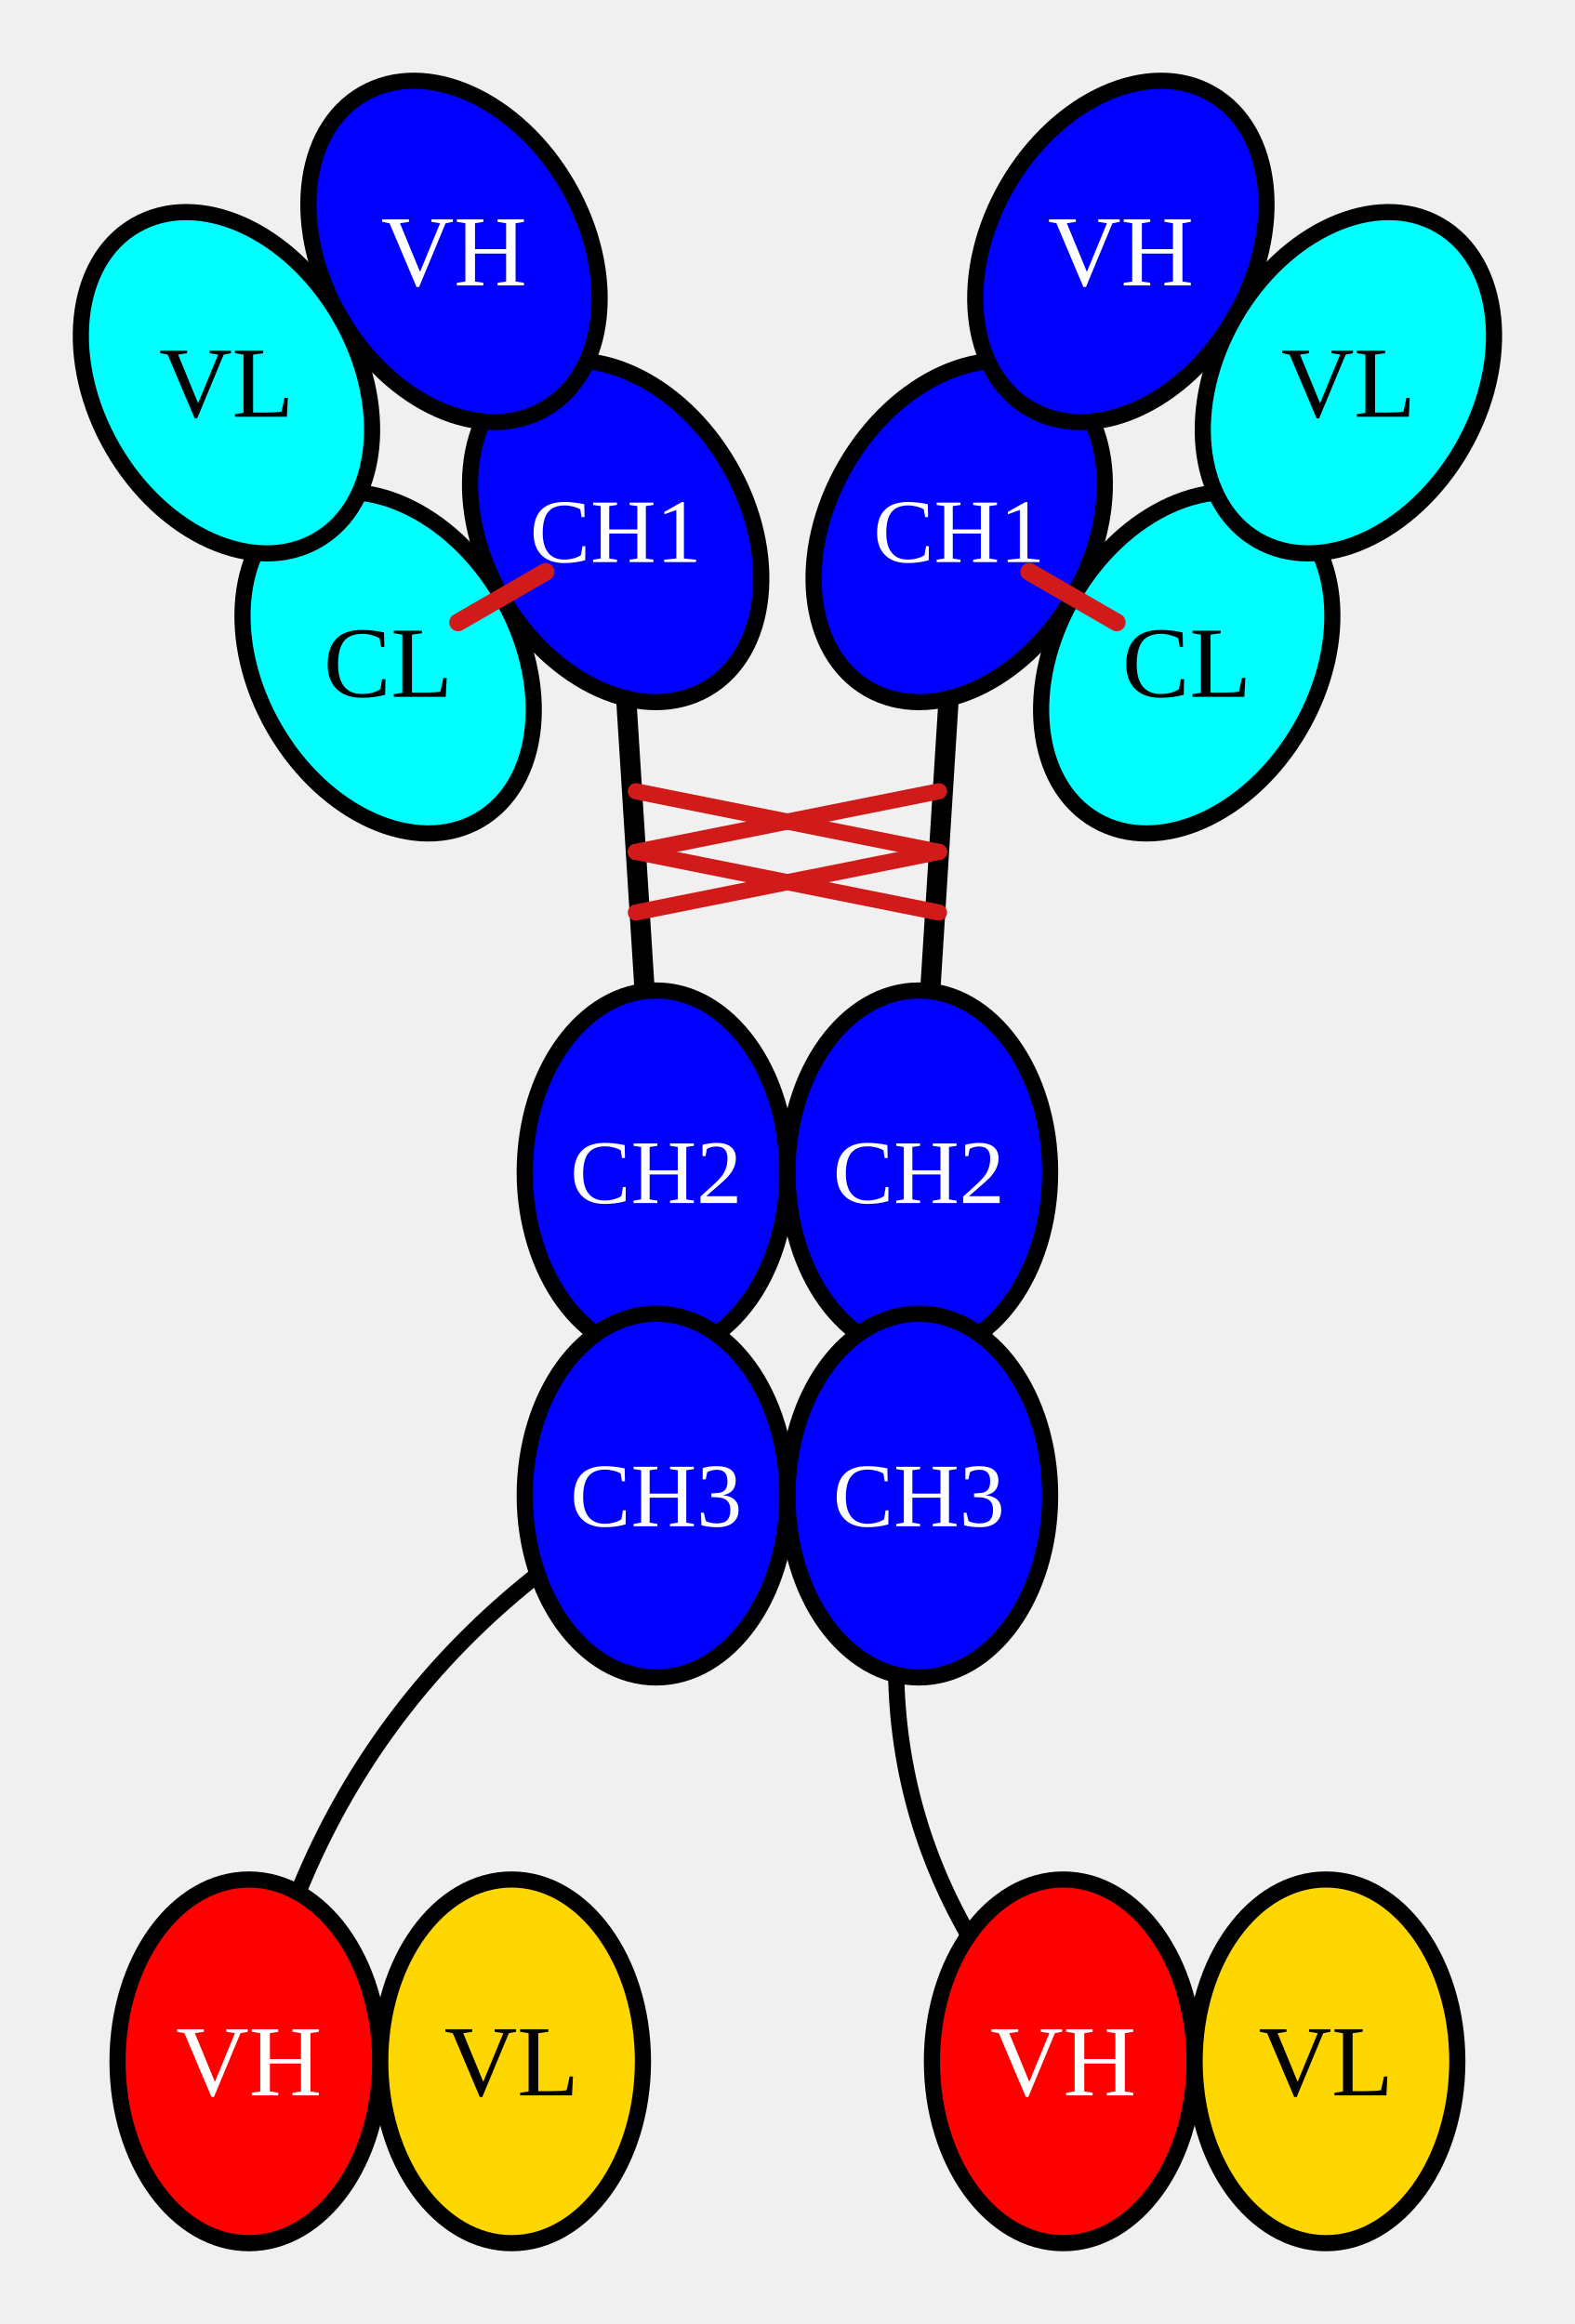
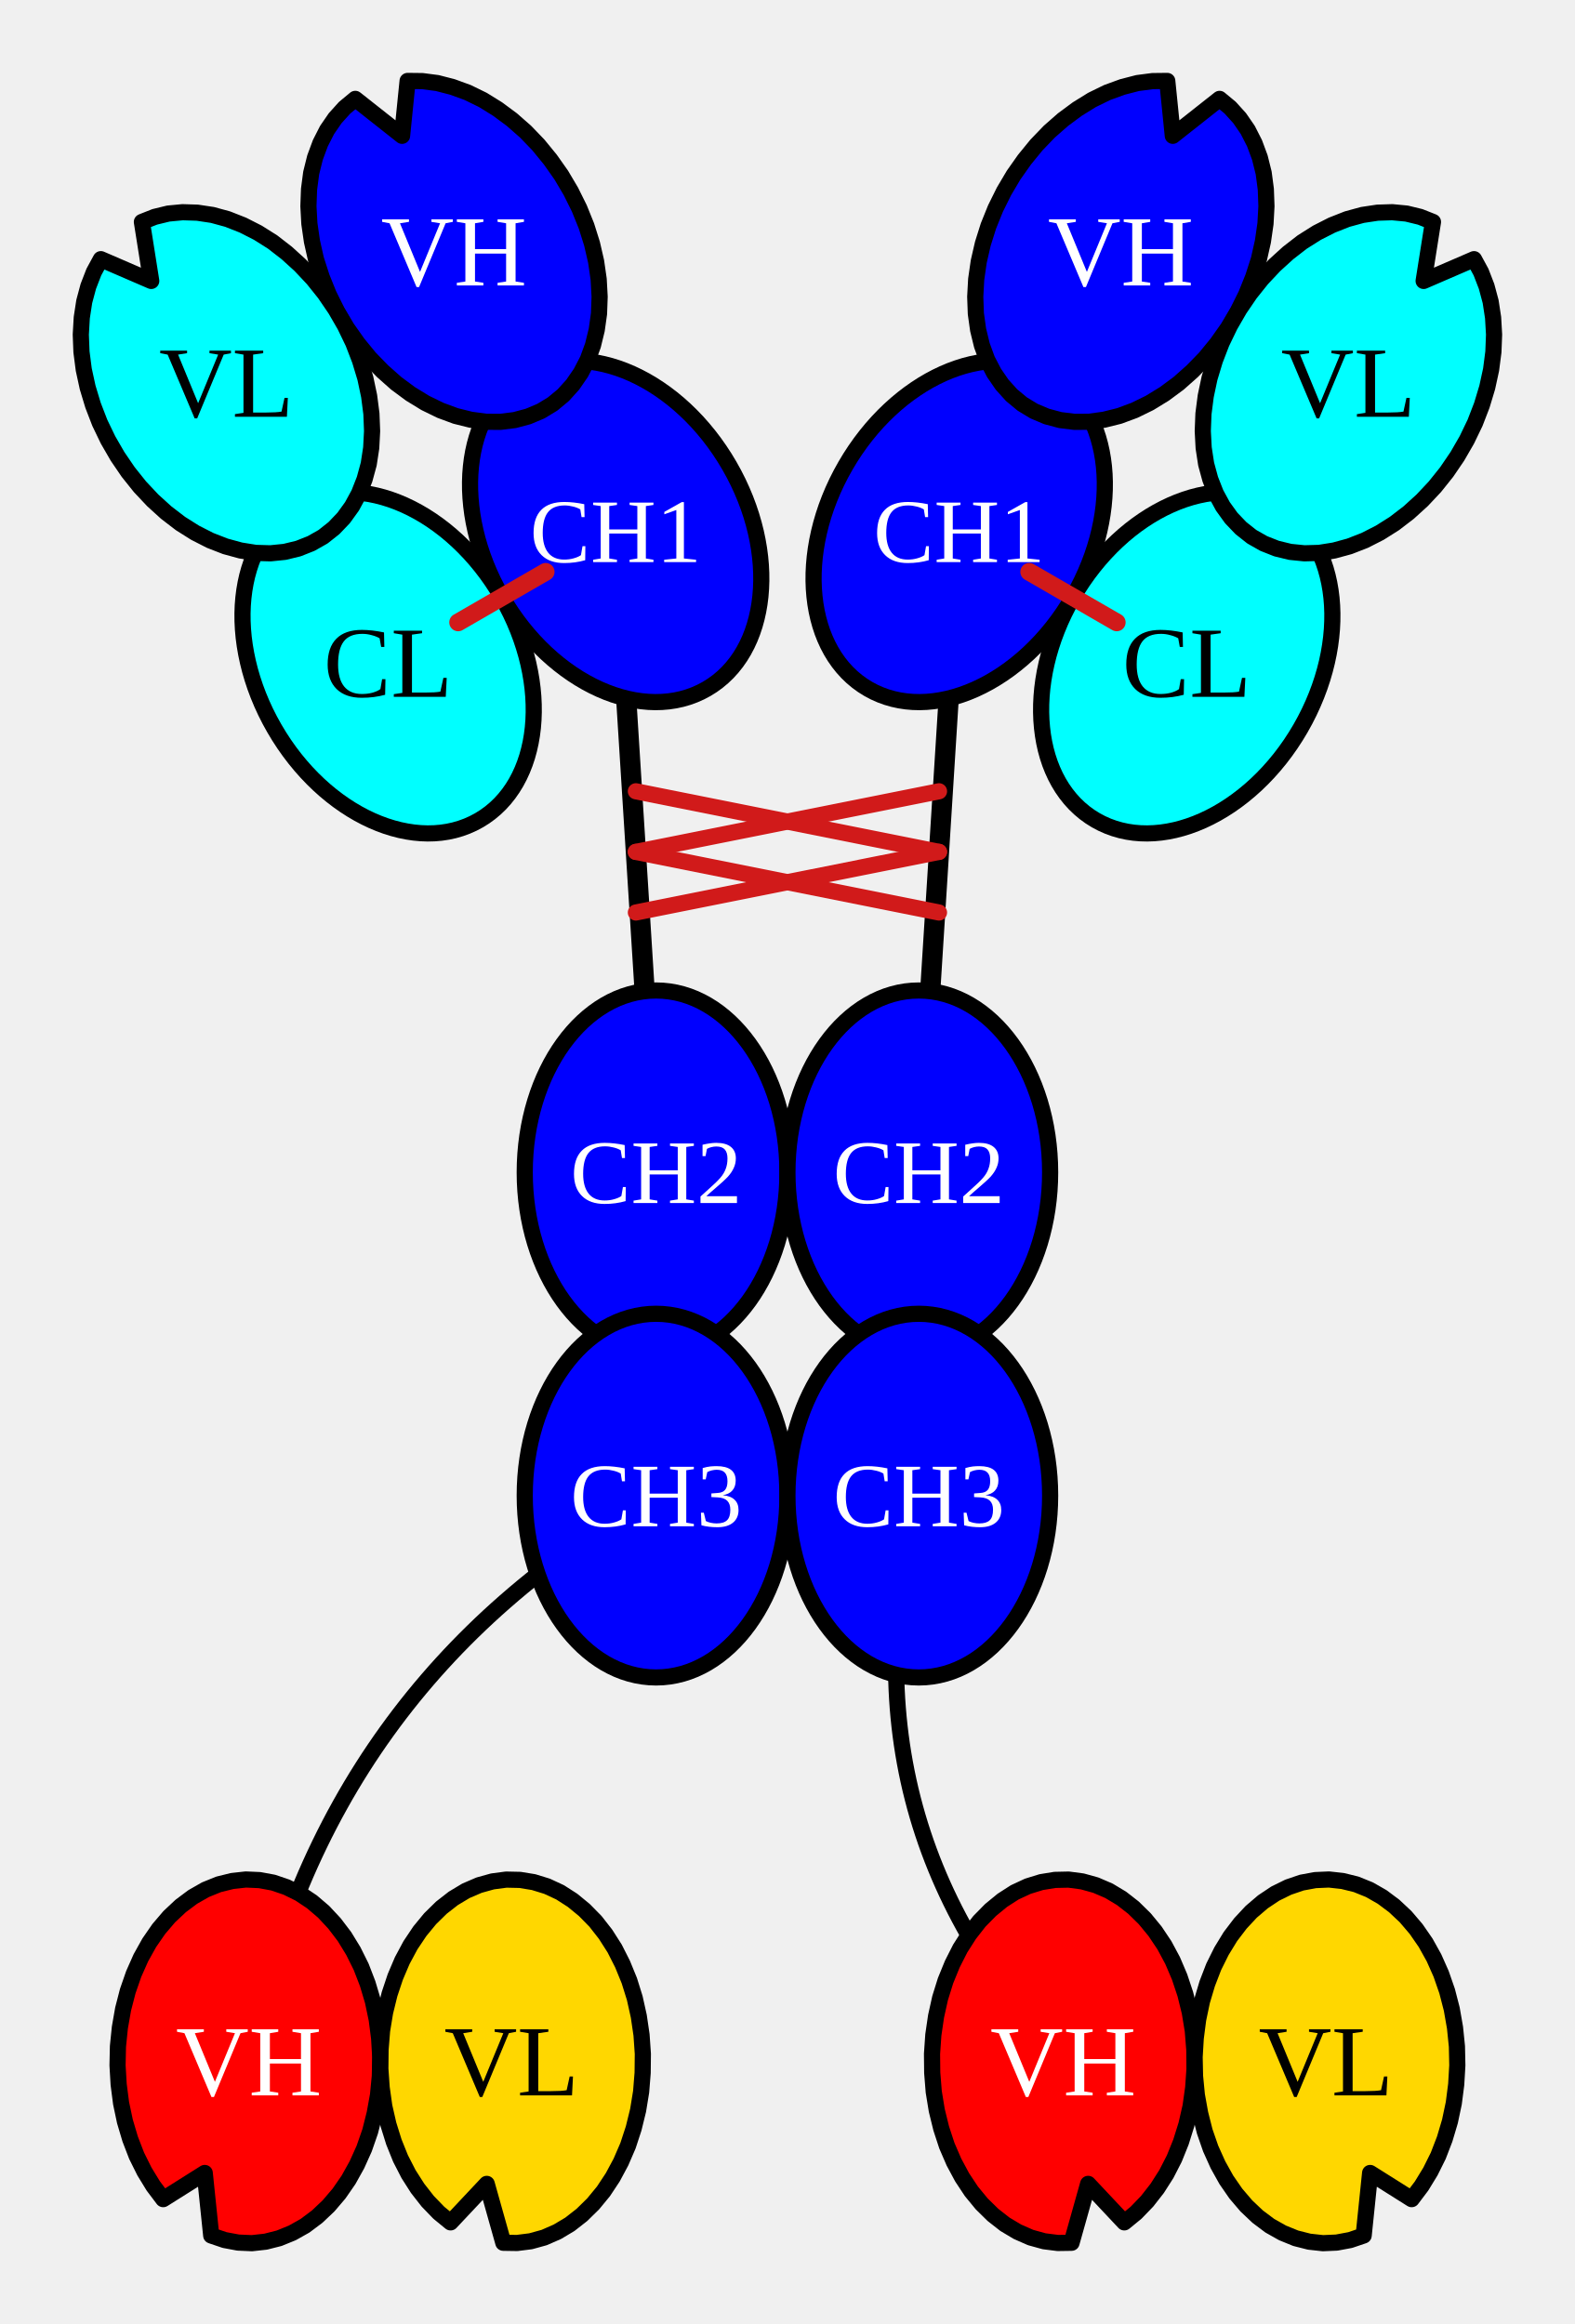
<svg xmlns="http://www.w3.org/2000/svg" width="233.79" height="345.07" viewBox="0 0 233.79 345.07">
  <g transform="translate(116.9,123.07) scale(1.5)">
    <line x1="-17" y1="-29.44" x2="-13" y2="34" stroke="#000000" stroke-width="2" stroke-linecap="round" />
    <path d="M -13 66 Q -46.14 84.65 -53.3 122" fill="none" stroke="#000000" stroke-width="1.6" stroke-linecap="round" />
    <path d="M -53.3 122 Q -40.3 131.88 -27.3 122" fill="none" stroke="#000000" stroke-width="1.6" stroke-linecap="round" />
    <line x1="17" y1="-29.44" x2="13" y2="34" stroke="#000000" stroke-width="2" stroke-linecap="round" />
    <path d="M 13 66 Q 4.65 97.96 27.3 122" fill="none" stroke="#000000" stroke-width="1.6" stroke-linecap="round" />
    <path d="M 27.3 122 Q 40.3 131.88 53.3 122" fill="none" stroke="#000000" stroke-width="1.6" stroke-linecap="round" />
    <line x1="-15" y1="-3.72" x2="15" y2="2.28" stroke="#D11A1A" stroke-width="1.6" stroke-linecap="round" />
    <line x1="-15" y1="2.28" x2="15" y2="-3.72" stroke="#D11A1A" stroke-width="1.6" stroke-linecap="round" />
    <line x1="-15" y1="2.28" x2="15" y2="8.28" stroke="#D11A1A" stroke-width="1.6" stroke-linecap="round" />
    <line x1="-15" y1="8.28" x2="15" y2="2.28" stroke="#D11A1A" stroke-width="1.6" stroke-linecap="round" />
    <g transform="translate(-13,34) rotate(0)">
      <ellipse rx="13" ry="18" fill="#0000FF" stroke="#000000" stroke-width="1.6" />
      <text x="0" y="0" font-size="9" font-family="'Times New Roman', Times, serif" fill="#FFFFFF" text-anchor="middle" dominant-baseline="central" transform="rotate(0 0 0)">CH2</text>
    </g>
    <g transform="translate(13,34) rotate(0)">
      <ellipse rx="13" ry="18" fill="#0000FF" stroke="#000000" stroke-width="1.6" />
      <text x="0" y="0" font-size="9" font-family="'Times New Roman', Times, serif" fill="#FFFFFF" text-anchor="middle" dominant-baseline="central" transform="rotate(0 0 0)">CH2</text>
    </g>
    <g transform="translate(-13,66) rotate(0)">
      <ellipse rx="13" ry="18" fill="#0000FF" stroke="#000000" stroke-width="1.6" />
      <text x="0" y="0" font-size="9" font-family="'Times New Roman', Times, serif" fill="#FFFFFF" text-anchor="middle" dominant-baseline="central" transform="rotate(0 0 0)">CH3</text>
    </g>
    <g transform="translate(13,66) rotate(0)">
      <ellipse rx="13" ry="18" fill="#0000FF" stroke="#000000" stroke-width="1.6" />
      <text x="0" y="0" font-size="9" font-family="'Times New Roman', Times, serif" fill="#FFFFFF" text-anchor="middle" dominant-baseline="central" transform="rotate(0 0 0)">CH3</text>
    </g>
    <g transform="translate(-53.3,122) rotate(0)">
-       <ellipse rx="13" ry="18" fill="#FF0000" stroke="#000000" stroke-width="1.6" />
+       <path d="M -8.48 13.64 L -9.46 12.34 L -10.34 10.9 L -11.11 9.35 L -11.75 7.69 L -12.27 5.94 L -12.65 4.14 L -12.89 2.28 L -13 0.4 L -12.96 -1.48 L -12.77 -3.34 L -12.45 -5.17 L -11.99 -6.95 L -11.4 -8.65 L -10.69 -10.25 L -9.86 -11.74 L -8.92 -13.1 L -7.88 -14.32 L -6.75 -15.38 L -5.56 -16.27 L -4.3 -16.99 L -2.99 -17.52 L -1.65 -17.85 L -0.3 -18 L 1.06 -17.94 L 2.41 -17.69 L 3.73 -17.24 L 5.01 -16.61 L 6.24 -15.79 L 7.4 -14.8 L 8.47 -13.65 L 9.46 -12.35 L 10.34 -10.91 L 11.11 -9.36 L 11.75 -7.7 L 12.27 -5.96 L 12.65 -4.15 L 12.89 -2.29 L 13 -0.42 L 12.96 1.47 L 12.78 3.33 L 12.45 5.16 L 12 6.94 L 11.41 8.64 L 10.69 10.24 L 9.86 11.73 L 8.92 13.09 L 7.88 14.31 L 6.76 15.37 L 5.56 16.27 L 4.3 16.98 L 3 17.51 L 1.66 17.85 L 0.3 18 L -1.06 17.94 L -2.4 17.69 L -3.73 17.24 L -4.37 11.05 Z" fill="#FF0000" stroke="#000000" stroke-width="1.6" stroke-linejoin="round" />
      <text x="0" y="0" font-size="10" font-family="'Times New Roman', Times, serif" fill="#FFFFFF" text-anchor="middle" dominant-baseline="central" transform="rotate(0 0 0)">VH</text>
    </g>
    <g transform="translate(-27.3,122) rotate(0)">
-       <ellipse rx="13" ry="18" fill="#FFD700" stroke="#000000" stroke-width="1.6" />
+       <path d="M -6.04 15.94 L -7.21 14.98 L -8.3 13.85 L -9.3 12.57 L -10.2 11.16 L -10.99 9.62 L -11.65 7.98 L -12.19 6.25 L -12.6 4.45 L -12.86 2.6 L -12.99 0.73 L -12.97 -1.15 L -12.82 -3.03 L -12.52 -4.86 L -12.08 -6.65 L -11.51 -8.36 L -10.82 -9.98 L -10.01 -11.49 L -9.08 -12.88 L -8.06 -14.12 L -6.95 -15.21 L -5.77 -16.13 L -4.52 -16.88 L -3.22 -17.44 L -1.89 -17.81 L -0.53 -17.99 L 0.83 -17.96 L 2.18 -17.74 L 3.51 -17.33 L 4.8 -16.73 L 6.03 -15.94 L 7.2 -14.98 L 8.3 -13.86 L 9.3 -12.58 L 10.2 -11.17 L 10.98 -9.63 L 11.65 -7.99 L 12.19 -6.26 L 12.59 -4.46 L 12.86 -2.62 L 12.99 -0.74 L 12.97 1.14 L 12.82 3.01 L 12.52 4.85 L 12.08 6.64 L 11.52 8.35 L 10.82 9.97 L 10.01 11.48 L 9.09 12.87 L 8.07 14.11 L 6.96 15.2 L 5.77 16.13 L 4.53 16.87 L 3.23 17.44 L 1.89 17.81 L 0.54 17.98 L -0.82 17.96 L -2.46 12.13 Z" fill="#FFD700" stroke="#000000" stroke-width="1.6" stroke-linejoin="round" />
      <text x="0" y="0" font-size="10" font-family="'Times New Roman', Times, serif" fill="#000000" text-anchor="middle" dominant-baseline="central" transform="rotate(0 0 0)">VL</text>
    </g>
    <g transform="translate(27.3,122) rotate(0)">
-       <ellipse rx="13" ry="18" fill="#FF0000" stroke="#000000" stroke-width="1.6" />
+       <path d="M 0.82 17.96 L -0.54 17.98 L -1.89 17.81 L -3.23 17.44 L -4.53 16.87 L -5.77 16.13 L -6.96 15.2 L -8.07 14.11 L -9.09 12.87 L -10.01 11.48 L -10.82 9.97 L -11.52 8.35 L -12.08 6.64 L -12.52 4.85 L -12.82 3.01 L -12.97 1.14 L -12.99 -0.74 L -12.86 -2.62 L -12.59 -4.46 L -12.19 -6.26 L -11.65 -7.99 L -10.98 -9.63 L -10.2 -11.17 L -9.3 -12.58 L -8.3 -13.86 L -7.2 -14.98 L -6.03 -15.94 L -4.8 -16.73 L -3.51 -17.33 L -2.18 -17.74 L -0.83 -17.96 L 0.53 -17.99 L 1.89 -17.81 L 3.22 -17.44 L 4.52 -16.88 L 5.77 -16.13 L 6.95 -15.21 L 8.06 -14.12 L 9.08 -12.88 L 10.01 -11.49 L 10.82 -9.98 L 11.51 -8.36 L 12.08 -6.65 L 12.52 -4.86 L 12.82 -3.03 L 12.97 -1.15 L 12.99 0.73 L 12.86 2.6 L 12.6 4.45 L 12.19 6.25 L 11.65 7.98 L 10.99 9.62 L 10.2 11.16 L 9.3 12.57 L 8.3 13.85 L 7.21 14.98 L 6.04 15.94 L 2.46 12.13 Z" fill="#FF0000" stroke="#000000" stroke-width="1.6" stroke-linejoin="round" />
      <text x="0" y="0" font-size="10" font-family="'Times New Roman', Times, serif" fill="#FFFFFF" text-anchor="middle" dominant-baseline="central" transform="rotate(0 0 0)">VH</text>
    </g>
    <g transform="translate(53.3,122) rotate(0)">
-       <ellipse rx="13" ry="18" fill="#FFD700" stroke="#000000" stroke-width="1.6" />
+       <path d="M 3.73 17.24 L 2.4 17.69 L 1.06 17.94 L -0.3 18 L -1.66 17.85 L -3 17.51 L -4.3 16.98 L -5.56 16.27 L -6.76 15.37 L -7.88 14.31 L -8.92 13.09 L -9.86 11.73 L -10.69 10.24 L -11.41 8.64 L -12 6.94 L -12.45 5.16 L -12.78 3.33 L -12.96 1.47 L -13 -0.42 L -12.89 -2.29 L -12.65 -4.15 L -12.27 -5.96 L -11.75 -7.7 L -11.11 -9.36 L -10.34 -10.91 L -9.46 -12.35 L -8.47 -13.65 L -7.4 -14.8 L -6.24 -15.79 L -5.01 -16.61 L -3.73 -17.24 L -2.41 -17.69 L -1.06 -17.94 L 0.3 -18 L 1.65 -17.85 L 2.99 -17.52 L 4.3 -16.99 L 5.56 -16.27 L 6.75 -15.38 L 7.88 -14.32 L 8.92 -13.1 L 9.86 -11.74 L 10.69 -10.25 L 11.4 -8.65 L 11.99 -6.95 L 12.45 -5.17 L 12.77 -3.34 L 12.96 -1.48 L 13 0.4 L 12.89 2.28 L 12.65 4.14 L 12.27 5.94 L 11.75 7.69 L 11.11 9.35 L 10.34 10.9 L 9.46 12.34 L 8.48 13.64 L 4.37 11.05 Z" fill="#FFD700" stroke="#000000" stroke-width="1.6" stroke-linejoin="round" />
      <text x="0" y="0" font-size="10" font-family="'Times New Roman', Times, serif" fill="#000000" text-anchor="middle" dominant-baseline="central" transform="rotate(0 0 0)">VL</text>
    </g>
    <g transform="translate(-17,-29.44) rotate(-30)">
      <ellipse rx="13" ry="18" fill="#0000FF" stroke="#000000" stroke-width="1.6" />
      <text x="0" y="0" font-size="9" font-family="'Times New Roman', Times, serif" fill="#FFFFFF" text-anchor="middle" dominant-baseline="central" transform="rotate(30 0 0)">CH1</text>
    </g>
    <g transform="translate(-39.52,-16.44) rotate(-30)">
      <ellipse rx="13" ry="18" fill="#00FFFF" stroke="#000000" stroke-width="1.6" />
      <text x="0" y="0" font-size="10" font-family="'Times New Roman', Times, serif" fill="#000000" text-anchor="middle" dominant-baseline="central" transform="rotate(30 0 0)">CL</text>
    </g>
    <g transform="translate(-33,-57.16) rotate(-30)">
-       <ellipse rx="13" ry="18" fill="#0000FF" stroke="#000000" stroke-width="1.6" />
+       <path d="M 4.46 -16.91 L 5.71 -16.17 L 6.9 -15.26 L 8.01 -14.17 L 9.04 -12.94 L 9.97 -11.56 L 10.78 -10.05 L 11.48 -8.44 L 12.06 -6.73 L 12.5 -4.95 L 12.8 -3.11 L 12.97 -1.24 L 12.99 0.64 L 12.87 2.52 L 12.61 4.37 L 12.21 6.17 L 11.68 7.9 L 11.02 9.55 L 10.24 11.09 L 9.35 12.51 L 8.35 13.79 L 7.26 14.93 L 6.1 15.9 L 4.86 16.69 L 3.58 17.3 L 2.25 17.73 L 0.9 17.96 L -0.46 17.99 L -1.81 17.82 L -3.15 17.46 L -4.45 16.91 L -5.7 16.18 L -6.89 15.26 L -8.01 14.18 L -9.03 12.95 L -9.96 11.57 L -10.78 10.06 L -11.48 8.45 L -12.05 6.74 L -12.5 4.96 L -12.8 3.12 L -12.97 1.25 L -12.99 -0.63 L -12.87 -2.51 L -12.61 -4.35 L -12.22 -6.16 L -11.68 -7.89 L -11.02 -9.54 L -10.24 -11.08 L -9.35 -12.5 L -8.36 -13.79 L -7.27 -14.92 L -6.1 -15.89 L -4.87 -16.69 L -3.59 -17.3 L -2.26 -17.73 L -0.91 -17.96 L 1.27 -12.48 Z" fill="#0000FF" stroke="#000000" stroke-width="1.6" stroke-linejoin="round" />
      <text x="0" y="0" font-size="10" font-family="'Times New Roman', Times, serif" fill="#FFFFFF" text-anchor="middle" dominant-baseline="central" transform="rotate(30 0 0)">VH</text>
    </g>
    <g transform="translate(-55.52,-44.16) rotate(-30)">
-       <ellipse rx="13" ry="18" fill="#00FFFF" stroke="#000000" stroke-width="1.6" />
+       <path d="M 0.71 -17.97 L 2.06 -17.77 L 3.39 -17.38 L 4.68 -16.79 L 5.92 -16.02 L 7.1 -15.08 L 8.2 -13.97 L 9.21 -12.7 L 10.12 -11.3 L 10.92 -9.78 L 11.59 -8.14 L 12.14 -6.42 L 12.56 -4.63 L 12.84 -2.79 L 12.98 -0.91 L 12.98 0.97 L 12.84 2.85 L 12.55 4.69 L 12.13 6.48 L 11.57 8.2 L 10.89 9.83 L 10.09 11.35 L 9.18 12.75 L 8.17 14.01 L 7.06 15.11 L 5.88 16.05 L 4.64 16.81 L 3.35 17.39 L 2.02 17.78 L 0.66 17.98 L -0.7 17.97 L -2.05 17.77 L -3.38 17.38 L -4.67 16.8 L -5.92 16.03 L -7.09 15.08 L -8.19 13.97 L -9.2 12.71 L -10.11 11.31 L -10.91 9.79 L -11.59 8.15 L -12.14 6.43 L -12.56 4.64 L -12.84 2.8 L -12.98 0.92 L -12.98 -0.96 L -12.84 -2.83 L -12.55 -4.68 L -12.13 -6.47 L -11.58 -8.19 L -10.9 -9.82 L -10.1 -11.34 L -9.18 -12.74 L -8.17 -14 L -7.07 -15.1 L -5.89 -16.05 L -4.65 -16.81 L -1.41 -12.45 Z" fill="#00FFFF" stroke="#000000" stroke-width="1.6" stroke-linejoin="round" />
      <text x="0" y="0" font-size="10" font-family="'Times New Roman', Times, serif" fill="#000000" text-anchor="middle" dominant-baseline="central" transform="rotate(30 0 0)">VL</text>
    </g>
    <g transform="translate(17,-29.44) rotate(30)">
      <ellipse rx="13" ry="18" fill="#0000FF" stroke="#000000" stroke-width="1.6" />
      <text x="0" y="0" font-size="9" font-family="'Times New Roman', Times, serif" fill="#FFFFFF" text-anchor="middle" dominant-baseline="central" transform="rotate(-30 0 0)">CH1</text>
    </g>
    <g transform="translate(39.52,-16.44) rotate(30)">
      <ellipse rx="13" ry="18" fill="#00FFFF" stroke="#000000" stroke-width="1.6" />
      <text x="0" y="0" font-size="10" font-family="'Times New Roman', Times, serif" fill="#000000" text-anchor="middle" dominant-baseline="central" transform="rotate(-30 0 0)">CL</text>
    </g>
    <g transform="translate(33,-57.16) rotate(30)">
-       <ellipse rx="13" ry="18" fill="#0000FF" stroke="#000000" stroke-width="1.6" />
+       <path d="M 0.91 -17.96 L 2.26 -17.73 L 3.59 -17.3 L 4.87 -16.69 L 6.1 -15.89 L 7.27 -14.92 L 8.36 -13.79 L 9.35 -12.5 L 10.24 -11.08 L 11.02 -9.54 L 11.68 -7.89 L 12.22 -6.16 L 12.61 -4.35 L 12.87 -2.51 L 12.99 -0.63 L 12.97 1.25 L 12.8 3.12 L 12.5 4.96 L 12.05 6.74 L 11.48 8.45 L 10.78 10.06 L 9.96 11.57 L 9.03 12.95 L 8.01 14.18 L 6.89 15.26 L 5.7 16.18 L 4.45 16.91 L 3.15 17.46 L 1.81 17.82 L 0.46 17.99 L -0.9 17.96 L -2.25 17.73 L -3.58 17.3 L -4.86 16.69 L -6.1 15.9 L -7.26 14.93 L -8.35 13.79 L -9.35 12.51 L -10.24 11.09 L -11.02 9.55 L -11.68 7.9 L -12.21 6.17 L -12.61 4.37 L -12.87 2.52 L -12.99 0.64 L -12.97 -1.24 L -12.8 -3.11 L -12.5 -4.95 L -12.06 -6.73 L -11.48 -8.44 L -10.78 -10.05 L -9.97 -11.56 L -9.04 -12.94 L -8.01 -14.17 L -6.9 -15.26 L -5.71 -16.17 L -4.46 -16.91 L -1.27 -12.48 Z" fill="#0000FF" stroke="#000000" stroke-width="1.6" stroke-linejoin="round" />
      <text x="0" y="0" font-size="10" font-family="'Times New Roman', Times, serif" fill="#FFFFFF" text-anchor="middle" dominant-baseline="central" transform="rotate(-30 0 0)">VH</text>
    </g>
    <g transform="translate(55.52,-44.16) rotate(30)">
-       <ellipse rx="13" ry="18" fill="#00FFFF" stroke="#000000" stroke-width="1.6" />
+       <path d="M 4.65 -16.81 L 5.89 -16.05 L 7.07 -15.1 L 8.17 -14 L 9.18 -12.74 L 10.1 -11.34 L 10.9 -9.82 L 11.58 -8.19 L 12.13 -6.47 L 12.55 -4.68 L 12.84 -2.83 L 12.98 -0.96 L 12.98 0.92 L 12.84 2.8 L 12.56 4.64 L 12.14 6.43 L 11.59 8.15 L 10.91 9.79 L 10.11 11.31 L 9.2 12.71 L 8.19 13.97 L 7.09 15.08 L 5.92 16.03 L 4.67 16.8 L 3.38 17.38 L 2.05 17.77 L 0.7 17.97 L -0.66 17.98 L -2.02 17.78 L -3.35 17.39 L -4.64 16.81 L -5.88 16.05 L -7.06 15.11 L -8.17 14.01 L -9.18 12.75 L -10.09 11.35 L -10.89 9.83 L -11.57 8.2 L -12.13 6.48 L -12.55 4.69 L -12.84 2.85 L -12.98 0.97 L -12.98 -0.91 L -12.84 -2.79 L -12.56 -4.63 L -12.14 -6.42 L -11.59 -8.14 L -10.92 -9.78 L -10.12 -11.3 L -9.21 -12.7 L -8.2 -13.97 L -7.1 -15.08 L -5.92 -16.02 L -4.68 -16.79 L -3.39 -17.38 L -2.06 -17.77 L -0.71 -17.97 L 1.41 -12.45 Z" fill="#00FFFF" stroke="#000000" stroke-width="1.6" stroke-linejoin="round" />
      <text x="0" y="0" font-size="10" font-family="'Times New Roman', Times, serif" fill="#000000" text-anchor="middle" dominant-baseline="central" transform="rotate(-30 0 0)">VL</text>
    </g>
    <line x1="-23.93" y1="-25.44" x2="-32.59" y2="-20.44" stroke="#D11A1A" stroke-width="1.76" stroke-linecap="round" />
    <line x1="23.93" y1="-25.44" x2="32.59" y2="-20.44" stroke="#D11A1A" stroke-width="1.76" stroke-linecap="round" />
  </g>
</svg>
